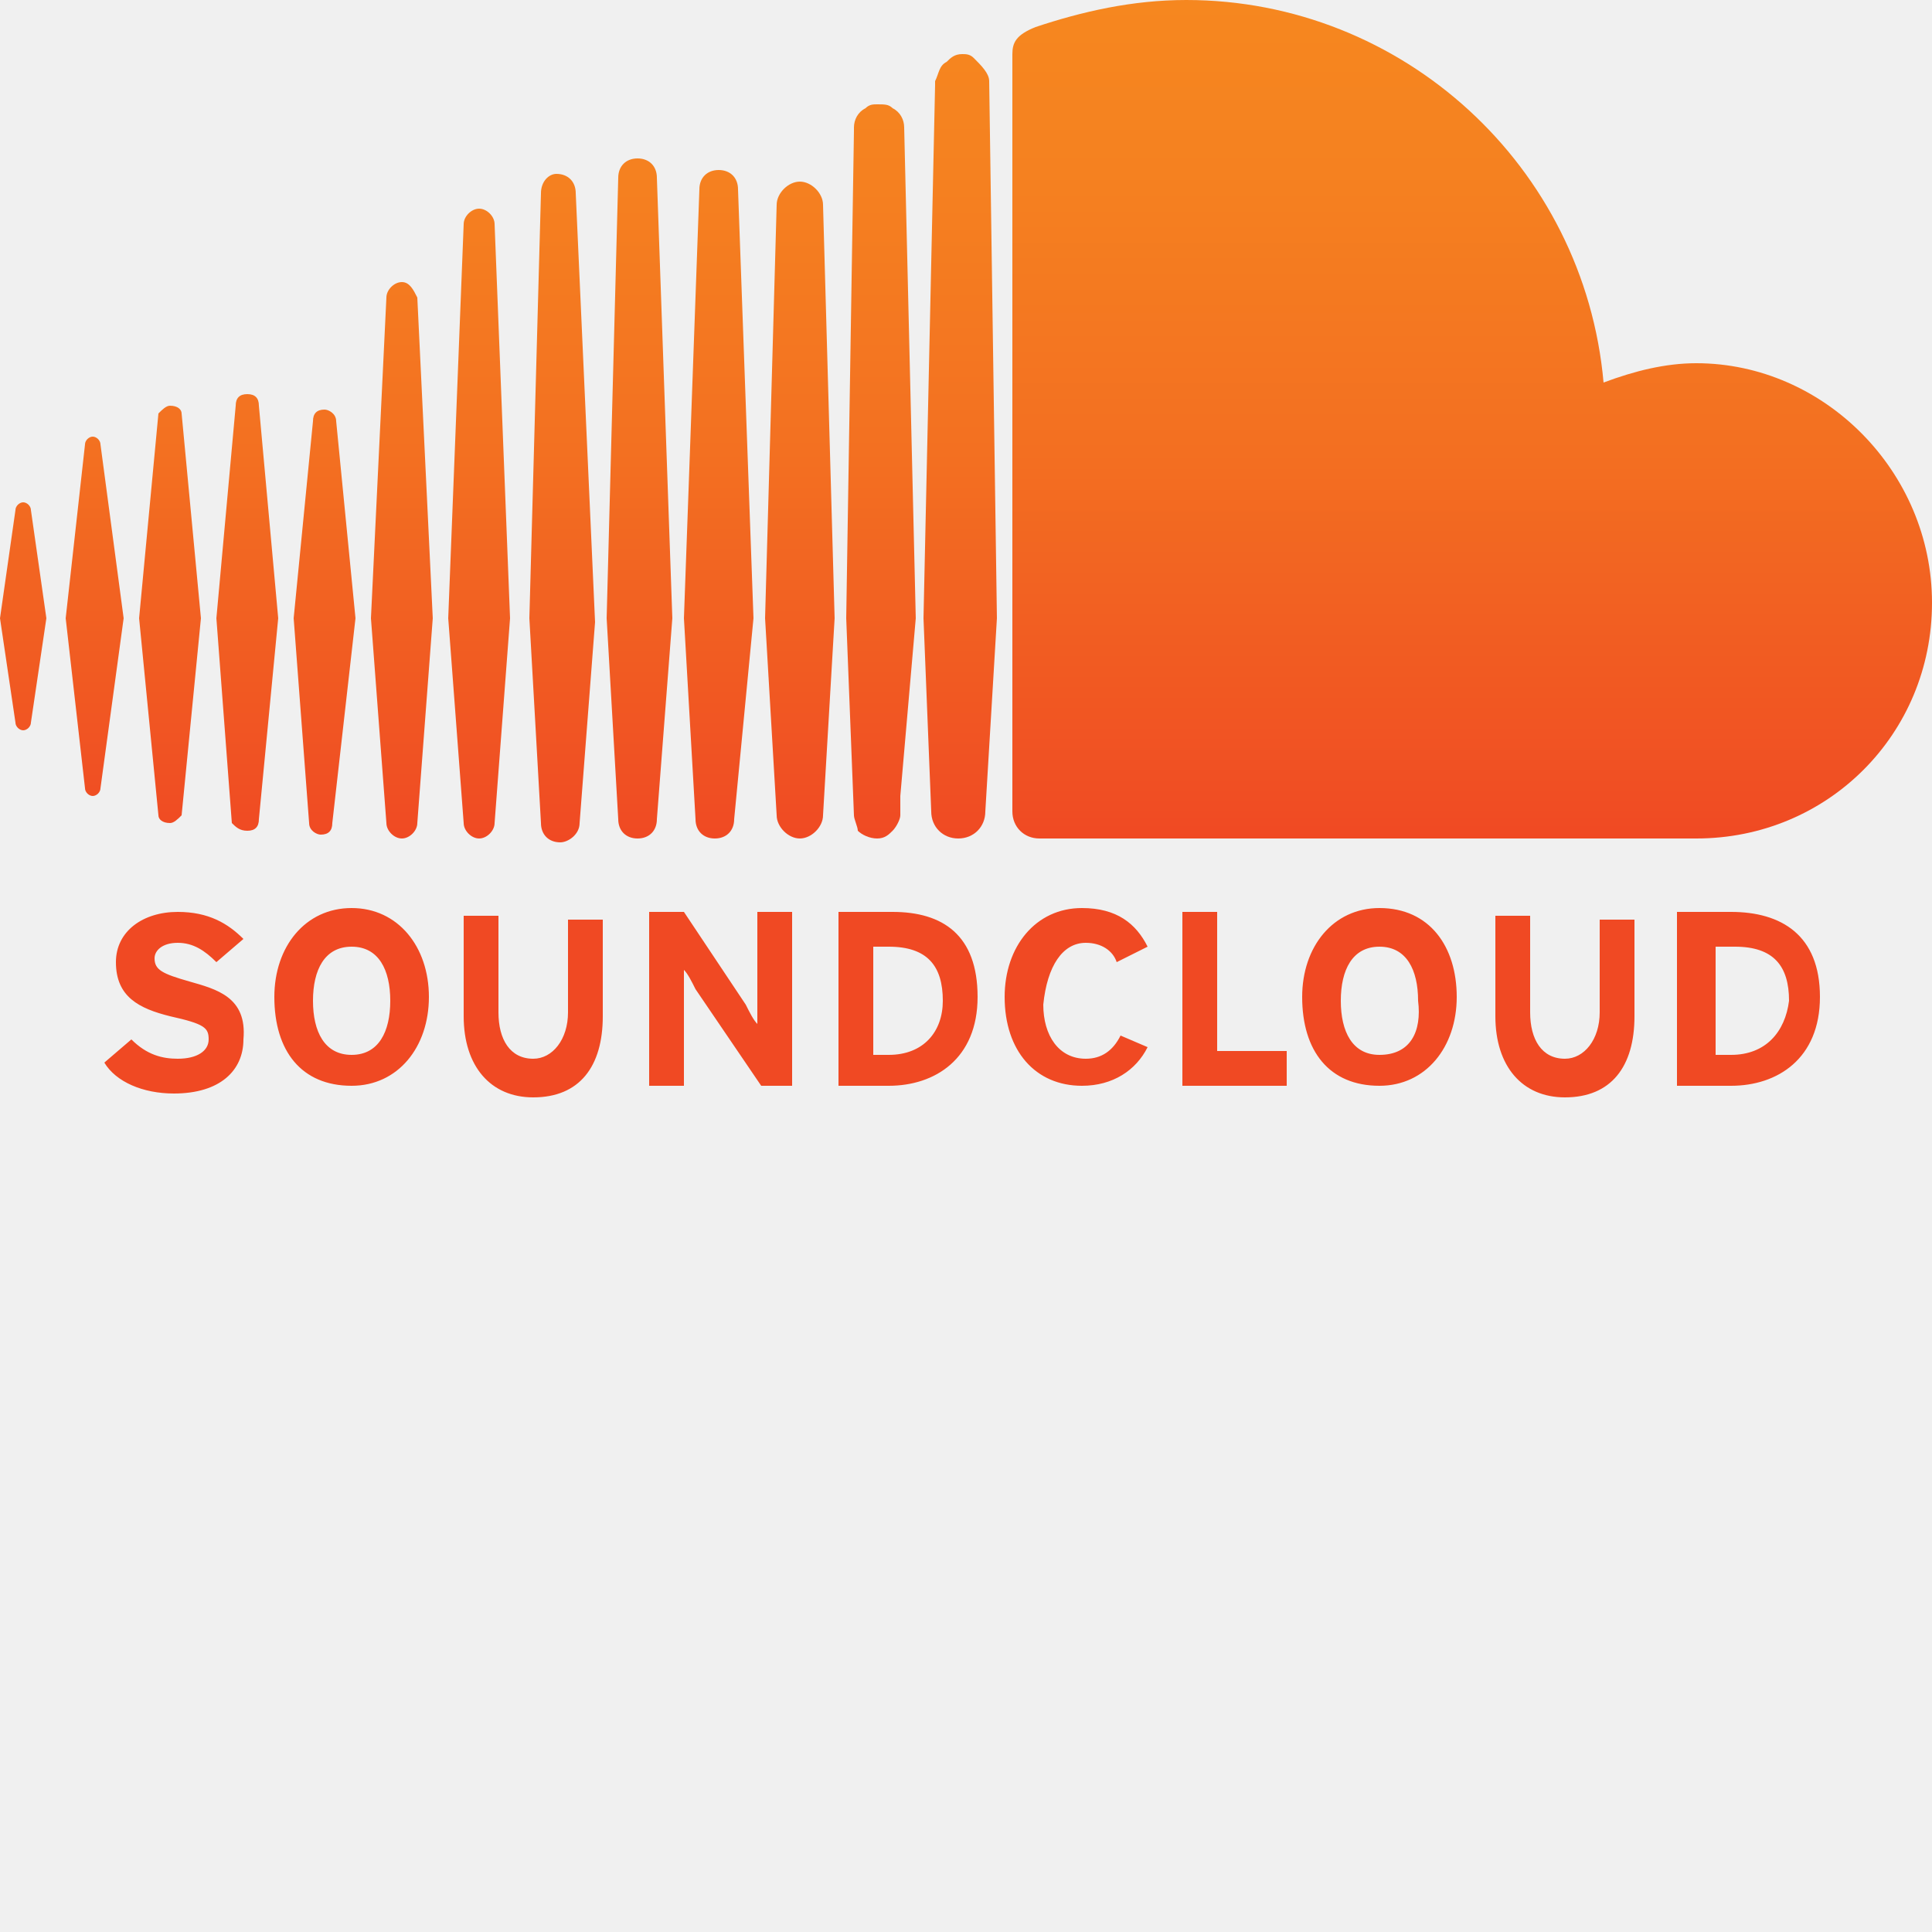
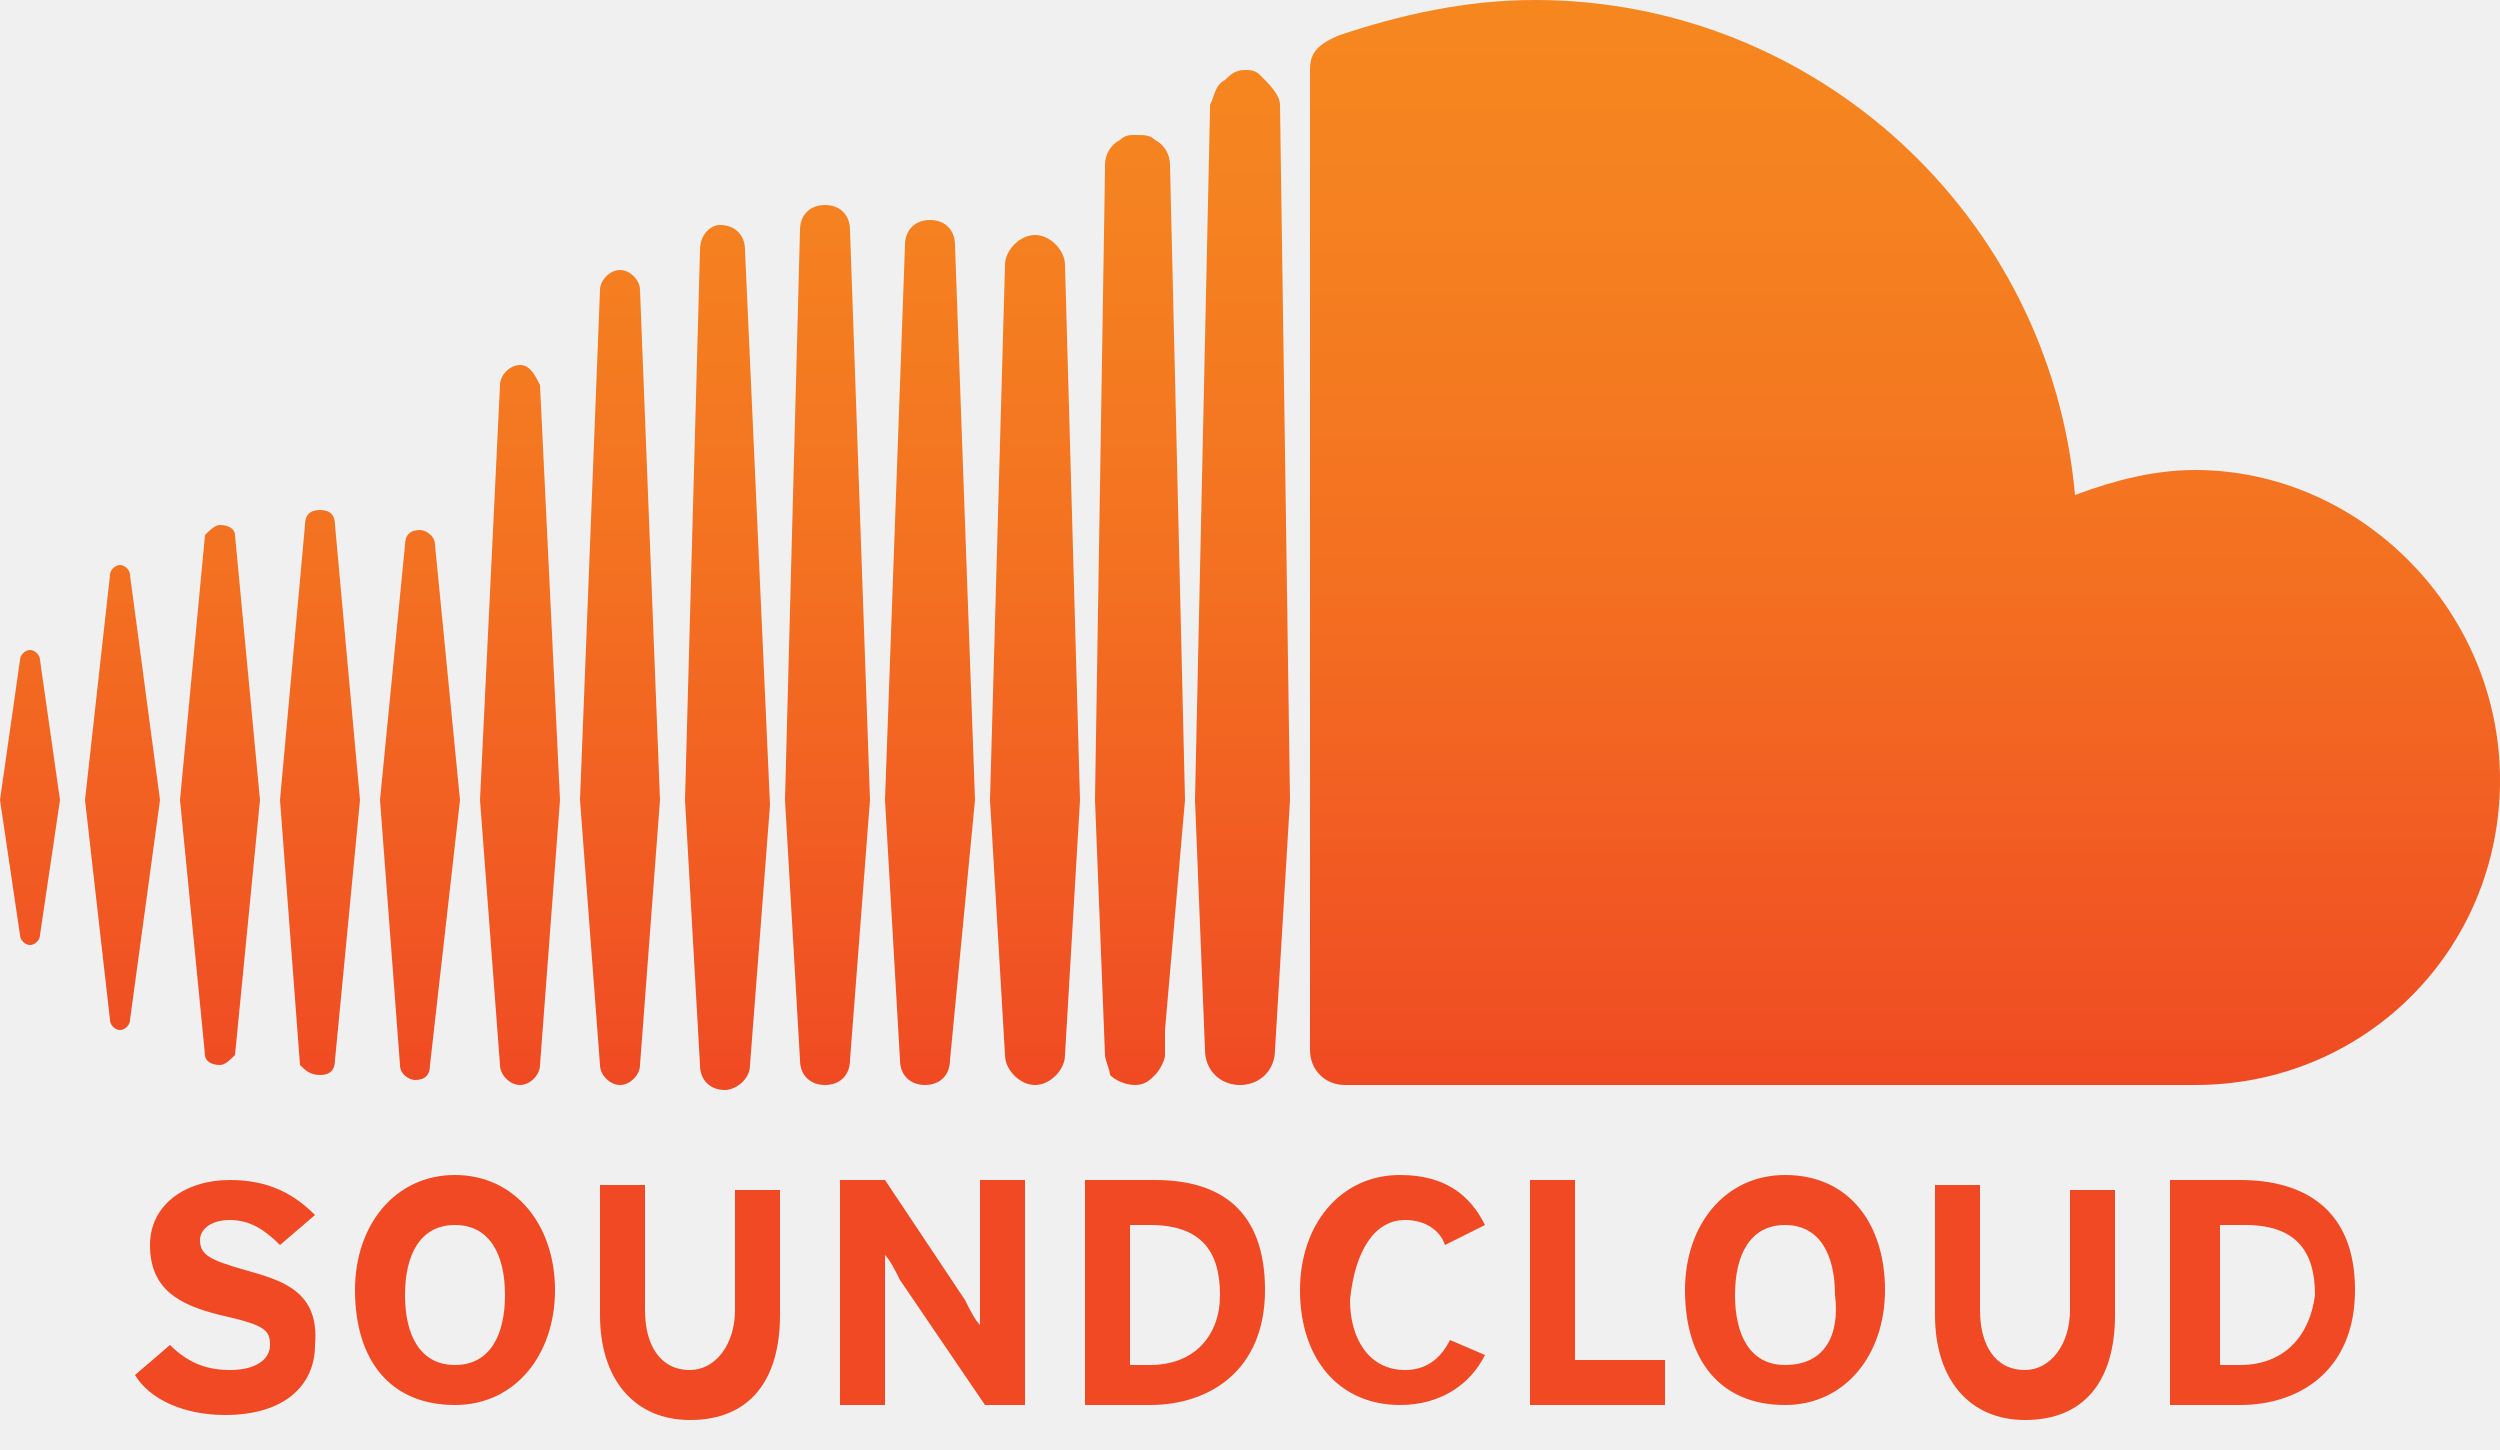
- <svg xmlns="http://www.w3.org/2000/svg" version="1.1" x="0px" y="0px" viewBox="0 0 50 50" style="enable-background:new 0 0 50 50;" xml:space="preserve">
-   <style type="text/css">
- 	.st0{display:none;}
- 	.st1{display:inline;}
- 	.st2{fill:#FFFFFF;}
- 	.st3{fill:#ABABAB;}
- 	.st4{fill:url(#SVGID_1_);}
- 	.st5{fill:url(#SVGID_2_);}
- 	.st6{fill:url(#SVGID_3_);}
- 	.st7{fill:url(#SVGID_4_);}
- 	.st8{fill:url(#SVGID_5_);}
- 	.st9{fill:url(#SVGID_6_);}
- 	.st10{fill:url(#SVGID_7_);}
- 	.st11{fill:url(#SVGID_8_);}
- 	.st12{fill:url(#SVGID_9_);}
- 	.st13{fill:url(#SVGID_10_);}
- 	.st14{fill:url(#SVGID_11_);}
- 	.st15{fill:url(#SVGID_12_);}
- 	.st16{fill:url(#SVGID_13_);}
- 	.st17{fill:url(#SVGID_14_);}
- 	.st18{fill:url(#SVGID_15_);}
- 	.st19{fill:url(#SVGID_16_);}
- 	.st20{fill:url(#SVGID_17_);}
- 	.st21{fill:url(#SVGID_18_);}
- 	.st22{fill:url(#SVGID_19_);}
- 	.st23{fill:url(#SVGID_20_);}
- 	.st24{fill:#F04923;}
- </style>
-   <g id="XMLID_2_" class="st0">
-     <g id="Lozenge_2_" class="st1">
-       <g>
-         <path class="st2" d="M49.5,7.6c0,0-0.5-3.4-2-5c-1.9-2-4-2-5-2.1C35.5,0,25,0,25,0h0c0,0-10.5,0-17.5,0.5c-1,0.1-3.1,0.1-5,2.1     c-1.5,1.5-2,5-2,5S0,11.6,0,15.7v3.8c0,4,0.5,8.1,0.5,8.1s0.5,3.4,2,5c1.9,2,4.4,1.9,5.5,2.1c4,0.4,17,0.5,17,0.5     s10.5,0,17.5-0.5c1-0.1,3.1-0.1,5-2.1c1.5-1.5,2-5,2-5s0.5-4,0.5-8.1v-3.8C50,11.6,49.5,7.6,49.5,7.6z M19.8,24.1l0-14l13.5,7     L19.8,24.1z" />
-       </g>
-     </g>
-   </g>
-   <g id="XMLID_1_" class="st0">
-     <g class="st1">
-       <polygon class="st3" points="23.4,21.1 23.4,21.1 23.4,21.1   " />
-       <path class="st3" d="M21.6,16L21.3,5.3c0-0.3-0.3-0.6-0.6-0.6c-0.3,0-0.6,0.3-0.6,0.6L19.8,16l0.3,5.1c0,0.3,0.3,0.6,0.6,0.6    c0.3,0,0.6-0.3,0.6-0.6v0L21.6,16z" />
-       <path class="st3" d="M19.5,16L19.1,4.9c0-0.3-0.2-0.5-0.5-0.5c-0.3,0-0.5,0.2-0.5,0.5L17.7,16l0.3,5.2c0,0.3,0.2,0.5,0.5,0.5    c0.3,0,0.5-0.2,0.5-0.5v0L19.5,16z" />
-       <circle class="st3" cx="23.4" cy="21.1" r="0" />
-       <polygon class="st3" points="23.4,21.1 23.4,21.1 23.4,21.1   " />
-       <polygon class="st3" points="14.9,21.2 14.9,21.2 14.9,21.2   " />
-       <path class="st3" d="M14.9,5c0-0.3-0.2-0.5-0.5-0.5C14.2,4.5,14,4.7,14,5l-0.3,11l0.3,5.3c0,0.3,0.2,0.5,0.5,0.5    c0.2,0,0.5-0.2,0.5-0.5l0.4-5.2L14.9,5z" />
-       <polygon class="st3" points="17,21.2 17,21.2 17,21.2   " />
-       <path class="st3" d="M17,4.6c0-0.3-0.2-0.5-0.5-0.5c-0.3,0-0.5,0.2-0.5,0.5L15.7,16l0.3,5.2c0,0.3,0.2,0.5,0.5,0.5    c0.3,0,0.5-0.2,0.5-0.5l0.4-5.2L17,4.6z" />
-       <path class="st3" d="M6.4,21.5c0.2,0,0.3-0.1,0.3-0.3L7.2,16l-0.5-5.5c0-0.2-0.1-0.3-0.3-0.3c-0.2,0-0.3,0.1-0.3,0.3L5.6,16    l0.4,5.3C6.1,21.4,6.2,21.5,6.4,21.5z" />
-       <path class="st3" d="M23.7,16L23.4,3.3c0-0.2-0.1-0.4-0.3-0.5c-0.1-0.1-0.2-0.1-0.4-0.1c-0.1,0-0.2,0-0.3,0.1    c-0.2,0.1-0.3,0.3-0.3,0.5l0,0.1L21.9,16c0,0,0.2,5.1,0.2,5.1c0,0,0,0,0,0c0,0.1,0.1,0.3,0.1,0.4c0.1,0.1,0.3,0.2,0.5,0.2    c0.2,0,0.3-0.1,0.4-0.2c0.1-0.1,0.2-0.3,0.2-0.4l0-0.5L23.7,16z" />
-       <path class="st3" d="M8.7,10.9c0-0.2-0.2-0.3-0.3-0.3c-0.2,0-0.3,0.1-0.3,0.3L7.6,16L8,21.3c0,0.2,0.2,0.3,0.3,0.3    c0.2,0,0.3-0.1,0.3-0.3L9.2,16L8.7,10.9z" />
-       <path class="st3" d="M10.4,7.3c-0.2,0-0.4,0.2-0.4,0.4L9.6,16l0.4,5.3c0,0.2,0.2,0.4,0.4,0.4c0.2,0,0.4-0.2,0.4-0.4v0l0.4-5.3    l-0.4-8.3C10.7,7.5,10.6,7.3,10.4,7.3z" />
-       <path class="st3" d="M12.8,21.3L12.8,21.3l0.4-5.3L12.8,5.8c0-0.2-0.2-0.4-0.4-0.4c-0.2,0-0.4,0.2-0.4,0.4L11.6,16l0.4,5.3    c0,0.2,0.2,0.4,0.4,0.4C12.6,21.7,12.8,21.5,12.8,21.3z" />
-       <polygon class="st3" points="8.7,21.3 8.7,21.3 8.7,21.3   " />
-       <path class="st3" d="M25.2,1.5c-0.1-0.1-0.2-0.1-0.3-0.1c-0.2,0-0.3,0.1-0.4,0.2c-0.2,0.1-0.2,0.3-0.3,0.5l0,0.1L23.9,16l0.1,2.5    l0.1,2.5c0,0.4,0.3,0.7,0.7,0.7c0.4,0,0.7-0.3,0.7-0.7v0v0l0.3-5v0L25.6,2.1C25.6,1.9,25.4,1.7,25.2,1.5z" />
-       <path class="st3" d="M0.6,18.9c0.1,0,0.2-0.1,0.2-0.2L1.2,16l-0.4-2.8c0-0.1-0.1-0.2-0.2-0.2c-0.1,0-0.2,0.1-0.2,0.2L0,16l0.4,2.7    C0.4,18.8,0.5,18.9,0.6,18.9z" />
-       <path class="st3" d="M2.4,20.6c0.1,0,0.2-0.1,0.2-0.2L3.2,16l-0.6-4.5c0-0.1-0.1-0.2-0.2-0.2c-0.1,0-0.2,0.1-0.2,0.2    c0,0-0.5,4.5-0.5,4.5l0.5,4.4C2.2,20.5,2.3,20.6,2.4,20.6z" />
-       <path class="st3" d="M4.4,21.3c0.1,0,0.2-0.1,0.3-0.2L5.2,16l-0.5-5.3c0-0.1-0.1-0.2-0.3-0.2c-0.1,0-0.2,0.1-0.3,0.2    c0,0-0.5,5.3-0.5,5.3l0.5,5.1C4.1,21.2,4.2,21.3,4.4,21.3z" />
-       <path class="st3" d="M43.9,9.4c-0.8,0-1.6,0.2-2.4,0.5C41,4.3,36.3,0,30.7,0c-1.4,0-2.7,0.3-3.9,0.7c-0.5,0.2-0.6,0.4-0.6,0.7V21    c0,0.4,0.3,0.7,0.7,0.7c0,0,17,0,17,0c3.4,0,6.1-2.7,6.1-6.1C50,12.2,47.2,9.4,43.9,9.4z" />
-       <path class="st3" d="M4.9,25.4C4.2,25.2,4,25.1,4,24.8c0-0.2,0.2-0.4,0.6-0.4c0.4,0,0.7,0.2,1,0.5l0.7-0.6    c-0.4-0.4-0.9-0.7-1.7-0.7c-0.9,0-1.6,0.5-1.6,1.3c0,0.9,0.6,1.2,1.4,1.4c0.9,0.2,1,0.3,1,0.6c0,0.3-0.3,0.5-0.8,0.5    c-0.4,0-0.8-0.1-1.2-0.5l-0.7,0.6c0.3,0.5,1,0.8,1.8,0.8c1.2,0,1.8-0.6,1.8-1.4C6.4,25.8,5.6,25.6,4.9,25.4z M9.1,23.5    c-1.2,0-2,1-2,2.3c0,1.4,0.7,2.3,2,2.3c1.2,0,2-1,2-2.3C11.1,24.5,10.3,23.5,9.1,23.5z M9.1,27.3c-0.7,0-1-0.6-1-1.4    c0-0.8,0.3-1.4,1-1.4c0.7,0,1,0.6,1,1.4C10.1,26.7,9.8,27.3,9.1,27.3z M14.7,26.2c0,0.7-0.4,1.2-0.9,1.2c-0.6,0-0.9-0.5-0.9-1.2    v-2.5H12v2.6c0,1.3,0.7,2.1,1.8,2.1c1.2,0,1.8-0.8,1.8-2.1v-2.5h-0.9V26.2z M19.6,25.5c0,0.3,0,0.8,0,1c-0.1-0.1-0.2-0.3-0.3-0.5    l-1.6-2.4h-0.9v4.5h0.9v-2c0-0.3,0-0.8,0-1c0.1,0.1,0.2,0.3,0.3,0.5l1.7,2.5h0.8v-4.5h-0.9V25.5z M23.1,23.6h-1.4v4.5H23    c1.2,0,2.3-0.7,2.3-2.3C25.3,24.2,24.4,23.6,23.1,23.6z M23,27.3h-0.4v-2.8H23c1,0,1.4,0.5,1.4,1.4C24.4,26.7,23.9,27.3,23,27.3z     M28.1,24.4c0.4,0,0.7,0.2,0.8,0.5l0.8-0.4c-0.3-0.6-0.8-1-1.7-1c-1.2,0-2,1-2,2.3c0,1.4,0.8,2.3,2,2.3c0.8,0,1.4-0.4,1.7-1    L29,26.8c-0.2,0.4-0.5,0.6-0.9,0.6c-0.7,0-1.1-0.6-1.1-1.4C27.1,25,27.5,24.4,28.1,24.4z M31.5,23.6h-0.9v4.5h2.7v-0.9h-1.8V23.6z     M35.7,23.5c-1.2,0-2,1-2,2.3c0,1.4,0.7,2.3,2,2.3c1.2,0,2-1,2-2.3C37.7,24.5,37,23.5,35.7,23.5z M35.7,27.3c-0.7,0-1-0.6-1-1.4    c0-0.8,0.3-1.4,1-1.4c0.7,0,1,0.6,1,1.4C36.8,26.7,36.5,27.3,35.7,27.3z M41.4,26.2c0,0.7-0.4,1.2-0.9,1.2c-0.6,0-0.9-0.5-0.9-1.2    v-2.5h-0.9v2.6c0,1.3,0.7,2.1,1.8,2.1c1.2,0,1.8-0.8,1.8-2.1v-2.5h-0.9V26.2z M44.8,23.6h-1.4v4.5h1.4c1.2,0,2.3-0.7,2.3-2.3    C47.1,24.2,46.1,23.6,44.8,23.6z M44.8,27.3h-0.4v-2.8h0.5c1,0,1.4,0.5,1.4,1.4C46.2,26.7,45.7,27.3,44.8,27.3z" />
-     </g>
-   </g>
-   <g id="XMLID_3_">
-     <g>
-       <linearGradient id="SVGID_1_" gradientUnits="userSpaceOnUse" x1="23.416" y1="14.823" x2="23.416" y2="27.317">
-         <stop offset="0" style="stop-color:#F6871F" />
-         <stop offset="0.205" style="stop-color:#F58120" />
-         <stop offset="0.538" style="stop-color:#F37021" />
-         <stop offset="0.954" style="stop-color:#F04E23" />
-         <stop offset="1" style="stop-color:#F04923" />
-       </linearGradient>
-       <polygon class="st4" points="23.4,21.1 23.4,21.1 23.4,21.1   " />
-       <linearGradient id="SVGID_2_" gradientUnits="userSpaceOnUse" x1="20.689" y1="-3.555726e-06" x2="20.689" y2="21.714">
-         <stop offset="0" style="stop-color:#F6871F" />
-         <stop offset="0.205" style="stop-color:#F58120" />
-         <stop offset="0.538" style="stop-color:#F37021" />
-         <stop offset="0.954" style="stop-color:#F04E23" />
-         <stop offset="1" style="stop-color:#F04923" />
-       </linearGradient>
-       <path class="st5" d="M21.6,16L21.3,5.3c0-0.3-0.3-0.6-0.6-0.6c-0.3,0-0.6,0.3-0.6,0.6L19.8,16l0.3,5.1c0,0.3,0.3,0.6,0.6,0.6    c0.3,0,0.6-0.3,0.6-0.6v0L21.6,16z" />
-       <linearGradient id="SVGID_3_" gradientUnits="userSpaceOnUse" x1="18.597" y1="-5.728024e-06" x2="18.597" y2="21.714">
-         <stop offset="0" style="stop-color:#F6871F" />
-         <stop offset="0.205" style="stop-color:#F58120" />
-         <stop offset="0.538" style="stop-color:#F37021" />
-         <stop offset="0.954" style="stop-color:#F04E23" />
-         <stop offset="1" style="stop-color:#F04923" />
-       </linearGradient>
-       <path class="st6" d="M19.5,16L19.1,4.9c0-0.3-0.2-0.5-0.5-0.5c-0.3,0-0.5,0.2-0.5,0.5L17.7,16l0.3,5.2c0,0.3,0.2,0.5,0.5,0.5    c0.3,0,0.5-0.2,0.5-0.5v0L19.5,16z" />
-       <linearGradient id="SVGID_4_" gradientUnits="userSpaceOnUse" x1="23.416" y1="1.779133e-02" x2="23.416" y2="17.105">
-         <stop offset="0" style="stop-color:#F6871F" />
-         <stop offset="0.205" style="stop-color:#F58120" />
-         <stop offset="0.538" style="stop-color:#F37021" />
-         <stop offset="0.954" style="stop-color:#F04E23" />
-         <stop offset="1" style="stop-color:#F04923" />
-       </linearGradient>
-       <circle class="st7" cx="23.4" cy="21.1" r="0" />
-       <linearGradient id="SVGID_5_" gradientUnits="userSpaceOnUse" x1="23.416" y1="14.272" x2="23.416" y2="27.869">
-         <stop offset="0" style="stop-color:#F6871F" />
-         <stop offset="0.205" style="stop-color:#F58120" />
-         <stop offset="0.538" style="stop-color:#F37021" />
-         <stop offset="0.954" style="stop-color:#F04E23" />
-         <stop offset="1" style="stop-color:#F04923" />
-       </linearGradient>
-       <polygon class="st8" points="23.4,21.1 23.4,21.1 23.4,21.1   " />
-       <linearGradient id="SVGID_6_" gradientUnits="userSpaceOnUse" x1="14.905" y1="-1.344677e-02" x2="14.905" y2="21.714">
-         <stop offset="0" style="stop-color:#F6871F" />
-         <stop offset="0.205" style="stop-color:#F58120" />
-         <stop offset="0.538" style="stop-color:#F37021" />
-         <stop offset="0.954" style="stop-color:#F04E23" />
-         <stop offset="1" style="stop-color:#F04923" />
-       </linearGradient>
-       <polygon class="st9" points="14.9,21.2 14.9,21.2 14.9,21.2   " />
-       <linearGradient id="SVGID_7_" gradientUnits="userSpaceOnUse" x1="14.463" y1="-8.667368e-06" x2="14.463" y2="21.714">
-         <stop offset="0" style="stop-color:#F6871F" />
-         <stop offset="0.205" style="stop-color:#F58120" />
-         <stop offset="0.538" style="stop-color:#F37021" />
-         <stop offset="0.954" style="stop-color:#F04E23" />
-         <stop offset="1" style="stop-color:#F04923" />
-       </linearGradient>
-       <path class="st10" d="M14.9,5c0-0.3-0.2-0.5-0.5-0.5C14.2,4.5,14,4.7,14,5l-0.3,11l0.3,5.3c0,0.3,0.2,0.5,0.5,0.5    c0.2,0,0.5-0.2,0.5-0.5l0.4-5.2L14.9,5z" />
-       <linearGradient id="SVGID_8_" gradientUnits="userSpaceOnUse" x1="17.009" y1="4.948407e-03" x2="17.009" y2="21.713">
-         <stop offset="0" style="stop-color:#F6871F" />
-         <stop offset="0.205" style="stop-color:#F58120" />
-         <stop offset="0.538" style="stop-color:#F37021" />
-         <stop offset="0.954" style="stop-color:#F04E23" />
-         <stop offset="1" style="stop-color:#F04923" />
-       </linearGradient>
-       <polygon class="st11" points="17,21.2 17,21.2 17,21.2   " />
-       <linearGradient id="SVGID_9_" gradientUnits="userSpaceOnUse" x1="16.522" y1="-5.080900e-06" x2="16.522" y2="21.714">
-         <stop offset="0" style="stop-color:#F6871F" />
-         <stop offset="0.205" style="stop-color:#F58120" />
-         <stop offset="0.538" style="stop-color:#F37021" />
-         <stop offset="0.954" style="stop-color:#F04E23" />
-         <stop offset="1" style="stop-color:#F04923" />
-       </linearGradient>
-       <path class="st12" d="M17,4.6c0-0.3-0.2-0.5-0.5-0.5c-0.3,0-0.5,0.2-0.5,0.5L15.7,16l0.3,5.2c0,0.3,0.2,0.5,0.5,0.5    c0.3,0,0.5-0.2,0.5-0.5l0.4-5.2L17,4.6z" />
-       <linearGradient id="SVGID_10_" gradientUnits="userSpaceOnUse" x1="6.389" y1="-1.098619e-05" x2="6.389" y2="21.714">
-         <stop offset="0" style="stop-color:#F6871F" />
-         <stop offset="0.205" style="stop-color:#F58120" />
-         <stop offset="0.538" style="stop-color:#F37021" />
-         <stop offset="0.954" style="stop-color:#F04E23" />
-         <stop offset="1" style="stop-color:#F04923" />
-       </linearGradient>
-       <path class="st13" d="M6.4,21.5c0.2,0,0.3-0.1,0.3-0.3L7.2,16l-0.5-5.5c0-0.2-0.1-0.3-0.3-0.3c-0.2,0-0.3,0.1-0.3,0.3L5.6,16    l0.4,5.3C6.1,21.4,6.2,21.5,6.4,21.5z" />
-       <linearGradient id="SVGID_11_" gradientUnits="userSpaceOnUse" x1="22.796" y1="7.326989e-07" x2="22.796" y2="21.714">
-         <stop offset="0" style="stop-color:#F6871F" />
-         <stop offset="0.205" style="stop-color:#F58120" />
-         <stop offset="0.538" style="stop-color:#F37021" />
-         <stop offset="0.954" style="stop-color:#F04E23" />
-         <stop offset="1" style="stop-color:#F04923" />
-       </linearGradient>
-       <path class="st14" d="M23.7,16L23.4,3.3c0-0.2-0.1-0.4-0.3-0.5c-0.1-0.1-0.2-0.1-0.4-0.1c-0.1,0-0.2,0-0.3,0.1    c-0.2,0.1-0.3,0.3-0.3,0.5l0,0.1L21.9,16c0,0,0.2,5.1,0.2,5.1c0,0,0,0,0,0c0,0.1,0.1,0.3,0.1,0.4c0.1,0.1,0.3,0.2,0.5,0.2    c0.2,0,0.3-0.1,0.4-0.2c0.1-0.1,0.2-0.3,0.2-0.4l0-0.5L23.7,16z" />
-       <linearGradient id="SVGID_12_" gradientUnits="userSpaceOnUse" x1="8.383" y1="1.896082e-06" x2="8.383" y2="21.714">
-         <stop offset="0" style="stop-color:#F6871F" />
-         <stop offset="0.205" style="stop-color:#F58120" />
-         <stop offset="0.538" style="stop-color:#F37021" />
-         <stop offset="0.954" style="stop-color:#F04E23" />
-         <stop offset="1" style="stop-color:#F04923" />
-       </linearGradient>
-       <path class="st15" d="M8.7,10.9c0-0.2-0.2-0.3-0.3-0.3c-0.2,0-0.3,0.1-0.3,0.3L7.6,16L8,21.3c0,0.2,0.2,0.3,0.3,0.3    c0.2,0,0.3-0.1,0.3-0.3L9.2,16L8.7,10.9z" />
-       <linearGradient id="SVGID_13_" gradientUnits="userSpaceOnUse" x1="10.394" y1="-7.034214e-06" x2="10.394" y2="21.714">
-         <stop offset="0" style="stop-color:#F6871F" />
-         <stop offset="0.205" style="stop-color:#F58120" />
-         <stop offset="0.538" style="stop-color:#F37021" />
-         <stop offset="0.954" style="stop-color:#F04E23" />
-         <stop offset="1" style="stop-color:#F04923" />
-       </linearGradient>
-       <path class="st16" d="M10.4,7.3c-0.2,0-0.4,0.2-0.4,0.4L9.6,16l0.4,5.3c0,0.2,0.2,0.4,0.4,0.4c0.2,0,0.4-0.2,0.4-0.4v0l0.4-5.3    l-0.4-8.3C10.7,7.5,10.6,7.3,10.4,7.3z" />
-       <linearGradient id="SVGID_14_" gradientUnits="userSpaceOnUse" x1="12.39" y1="-1.295213e-05" x2="12.39" y2="21.714">
-         <stop offset="0" style="stop-color:#F6871F" />
-         <stop offset="0.205" style="stop-color:#F58120" />
-         <stop offset="0.538" style="stop-color:#F37021" />
-         <stop offset="0.954" style="stop-color:#F04E23" />
-         <stop offset="1" style="stop-color:#F04923" />
-       </linearGradient>
-       <path class="st17" d="M12.8,21.3L12.8,21.3l0.4-5.3L12.8,5.8c0-0.2-0.2-0.4-0.4-0.4c-0.2,0-0.4,0.2-0.4,0.4L11.6,16l0.4,5.3    c0,0.2,0.2,0.4,0.4,0.4C12.6,21.7,12.8,21.5,12.8,21.3z" />
-       <linearGradient id="SVGID_15_" gradientUnits="userSpaceOnUse" x1="8.692" y1="17.258" x2="8.692" y2="25.343">
-         <stop offset="0" style="stop-color:#F6871F" />
-         <stop offset="0.205" style="stop-color:#F58120" />
-         <stop offset="0.538" style="stop-color:#F37021" />
-         <stop offset="0.954" style="stop-color:#F04E23" />
-         <stop offset="1" style="stop-color:#F04923" />
-       </linearGradient>
-       <polygon class="st18" points="8.7,21.3 8.7,21.3 8.7,21.3   " />
-       <linearGradient id="SVGID_16_" gradientUnits="userSpaceOnUse" x1="24.893" y1="3.137861e-06" x2="24.893" y2="21.714">
-         <stop offset="0" style="stop-color:#F6871F" />
-         <stop offset="0.205" style="stop-color:#F58120" />
-         <stop offset="0.538" style="stop-color:#F37021" />
-         <stop offset="0.954" style="stop-color:#F04E23" />
-         <stop offset="1" style="stop-color:#F04923" />
-       </linearGradient>
-       <path class="st19" d="M25.2,1.5c-0.1-0.1-0.2-0.1-0.3-0.1c-0.2,0-0.3,0.1-0.4,0.2c-0.2,0.1-0.2,0.3-0.3,0.5l0,0.1L23.9,16l0.1,2.5    l0.1,2.5c0,0.4,0.3,0.7,0.7,0.7c0.4,0,0.7-0.3,0.7-0.7v0v0l0.3-5v0L25.6,2.1C25.6,1.9,25.4,1.7,25.2,1.5z" />
-       <linearGradient id="SVGID_17_" gradientUnits="userSpaceOnUse" x1="0.6" y1="-3.656377e-06" x2="0.6" y2="21.714">
-         <stop offset="0" style="stop-color:#F6871F" />
-         <stop offset="0.205" style="stop-color:#F58120" />
-         <stop offset="0.538" style="stop-color:#F37021" />
-         <stop offset="0.954" style="stop-color:#F04E23" />
-         <stop offset="1" style="stop-color:#F04923" />
-       </linearGradient>
-       <path class="st20" d="M0.6,18.9c0.1,0,0.2-0.1,0.2-0.2L1.2,16l-0.4-2.8c0-0.1-0.1-0.2-0.2-0.2c-0.1,0-0.2,0.1-0.2,0.2L0,16    l0.4,2.7C0.4,18.8,0.5,18.9,0.6,18.9z" />
-       <linearGradient id="SVGID_18_" gradientUnits="userSpaceOnUse" x1="2.448" y1="-1.409728e-05" x2="2.448" y2="21.714">
-         <stop offset="0" style="stop-color:#F6871F" />
-         <stop offset="0.205" style="stop-color:#F58120" />
-         <stop offset="0.538" style="stop-color:#F37021" />
-         <stop offset="0.954" style="stop-color:#F04E23" />
-         <stop offset="1" style="stop-color:#F04923" />
-       </linearGradient>
-       <path class="st21" d="M2.4,20.6c0.1,0,0.2-0.1,0.2-0.2L3.2,16l-0.6-4.5c0-0.1-0.1-0.2-0.2-0.2c-0.1,0-0.2,0.1-0.2,0.2    c0,0-0.5,4.5-0.5,4.5l0.5,4.4C2.2,20.5,2.3,20.6,2.4,20.6z" />
-       <linearGradient id="SVGID_19_" gradientUnits="userSpaceOnUse" x1="4.411" y1="-3.618450e-06" x2="4.411" y2="21.714">
-         <stop offset="0" style="stop-color:#F6871F" />
-         <stop offset="0.205" style="stop-color:#F58120" />
-         <stop offset="0.538" style="stop-color:#F37021" />
-         <stop offset="0.954" style="stop-color:#F04E23" />
-         <stop offset="1" style="stop-color:#F04923" />
-       </linearGradient>
-       <path class="st22" d="M4.4,21.3c0.1,0,0.2-0.1,0.3-0.2L5.2,16l-0.5-5.3c0-0.1-0.1-0.2-0.3-0.2c-0.1,0-0.2,0.1-0.3,0.2    c0,0-0.5,5.3-0.5,5.3l0.5,5.1C4.1,21.2,4.2,21.3,4.4,21.3z" />
-       <linearGradient id="SVGID_20_" gradientUnits="userSpaceOnUse" x1="38.069" y1="0" x2="38.069" y2="21.683">
-         <stop offset="0" style="stop-color:#F7941D" />
-         <stop offset="0" style="stop-color:#F78E1E" />
-         <stop offset="0" style="stop-color:#F6871F" />
-         <stop offset="0.206" style="stop-color:#F58120" />
-         <stop offset="0.541" style="stop-color:#F36F21" />
-         <stop offset="0.963" style="stop-color:#F04D23" />
-         <stop offset="1" style="stop-color:#F04923" />
-       </linearGradient>
-       <path class="st23" d="M43.9,9.4c-0.8,0-1.6,0.2-2.4,0.5C41,4.3,36.3,0,30.7,0c-1.4,0-2.7,0.3-3.9,0.7c-0.5,0.2-0.6,0.4-0.6,0.7V21    c0,0.4,0.3,0.7,0.7,0.7c0,0,17,0,17,0c3.4,0,6.1-2.7,6.1-6.1C50,12.2,47.2,9.4,43.9,9.4z" />
-       <path class="st24" d="M4.9,25.4C4.2,25.2,4,25.1,4,24.8c0-0.2,0.2-0.4,0.6-0.4c0.4,0,0.7,0.2,1,0.5l0.7-0.6    c-0.4-0.4-0.9-0.7-1.7-0.7c-0.9,0-1.6,0.5-1.6,1.3c0,0.9,0.6,1.2,1.4,1.4c0.9,0.2,1,0.3,1,0.6c0,0.3-0.3,0.5-0.8,0.5    c-0.4,0-0.8-0.1-1.2-0.5l-0.7,0.6c0.3,0.5,1,0.8,1.8,0.8c1.2,0,1.8-0.6,1.8-1.4C6.4,25.8,5.6,25.6,4.9,25.4z M9.1,23.5    c-1.2,0-2,1-2,2.3c0,1.4,0.7,2.3,2,2.3c1.2,0,2-1,2-2.3C11.1,24.5,10.3,23.5,9.1,23.5z M9.1,27.3c-0.7,0-1-0.6-1-1.4    c0-0.8,0.3-1.4,1-1.4c0.7,0,1,0.6,1,1.4C10.1,26.7,9.8,27.3,9.1,27.3z M14.7,26.2c0,0.7-0.4,1.2-0.9,1.2c-0.6,0-0.9-0.5-0.9-1.2    v-2.5H12v2.6c0,1.3,0.7,2.1,1.8,2.1c1.2,0,1.8-0.8,1.8-2.1v-2.5h-0.9V26.2z M19.6,25.5c0,0.3,0,0.8,0,1c-0.1-0.1-0.2-0.3-0.3-0.5    l-1.6-2.4h-0.9v4.5h0.9v-2c0-0.3,0-0.8,0-1c0.1,0.1,0.2,0.3,0.3,0.5l1.7,2.5h0.8v-4.5h-0.9V25.5z M23.1,23.6h-1.4v4.5H23    c1.2,0,2.3-0.7,2.3-2.3C25.3,24.2,24.4,23.6,23.1,23.6z M23,27.3h-0.4v-2.8H23c1,0,1.4,0.5,1.4,1.4C24.4,26.7,23.9,27.3,23,27.3z     M28.1,24.4c0.4,0,0.7,0.2,0.8,0.5l0.8-0.4c-0.3-0.6-0.8-1-1.7-1c-1.2,0-2,1-2,2.3c0,1.4,0.8,2.3,2,2.3c0.8,0,1.4-0.4,1.7-1    L29,26.8c-0.2,0.4-0.5,0.6-0.9,0.6c-0.7,0-1.1-0.6-1.1-1.4C27.1,25,27.5,24.4,28.1,24.4z M31.5,23.6h-0.9v4.5h2.7v-0.9h-1.8V23.6z     M35.7,23.5c-1.2,0-2,1-2,2.3c0,1.4,0.7,2.3,2,2.3c1.2,0,2-1,2-2.3C37.7,24.5,37,23.5,35.7,23.5z M35.7,27.3c-0.7,0-1-0.6-1-1.4    c0-0.8,0.3-1.4,1-1.4c0.7,0,1,0.6,1,1.4C36.8,26.7,36.5,27.3,35.7,27.3z M41.4,26.2c0,0.7-0.4,1.2-0.9,1.2c-0.6,0-0.9-0.5-0.9-1.2    v-2.5h-0.9v2.6c0,1.3,0.7,2.1,1.8,2.1c1.2,0,1.8-0.8,1.8-2.1v-2.5h-0.9V26.2z M44.8,23.6h-1.4v4.5h1.4c1.2,0,2.3-0.7,2.3-2.3    C47.1,24.2,46.1,23.6,44.8,23.6z M44.8,27.3h-0.4v-2.8h0.5c1,0,1.4,0.5,1.4,1.4C46.2,26.7,45.7,27.3,44.8,27.3z" />
-     </g>
+ <svg xmlns="http://www.w3.org/2000/svg" width="50" height="29" viewBox="0 0 50 29">
+   <defs>
+     <linearGradient id="soundcloud-hover-a" x1="49.361%" x2="49.361%" y1="-27.647%" y2="100.08%">
+       <stop offset="0%" stop-color="#F6871F" />
+       <stop offset="20.51%" stop-color="#F58120" />
+       <stop offset="53.78%" stop-color="#F37021" />
+       <stop offset="95.44%" stop-color="#F04E23" />
+       <stop offset="100%" stop-color="#F04923" />
+     </linearGradient>
+     <linearGradient id="soundcloud-hover-b" x1="49.85%" x2="49.85%" y1="-25.434%" y2="100.079%">
+       <stop offset="0%" stop-color="#F6871F" />
+       <stop offset="20.51%" stop-color="#F58120" />
+       <stop offset="53.78%" stop-color="#F37021" />
+       <stop offset="95.44%" stop-color="#F04E23" />
+       <stop offset="100%" stop-color="#F04923" />
+     </linearGradient>
+     <linearGradient id="soundcloud-hover-c" x1="44.906%" x2="44.906%" y1="-26.012%" y2="99.501%">
+       <stop offset="0%" stop-color="#F6871F" />
+       <stop offset="20.51%" stop-color="#F58120" />
+       <stop offset="53.78%" stop-color="#F37021" />
+       <stop offset="95.44%" stop-color="#F04E23" />
+       <stop offset="100%" stop-color="#F04923" />
+     </linearGradient>
+     <linearGradient id="soundcloud-hover-d" x1="48.376%" x2="48.376%" y1="-23.295%" y2="100.078%">
+       <stop offset="0%" stop-color="#F6871F" />
+       <stop offset="20.51%" stop-color="#F58120" />
+       <stop offset="53.78%" stop-color="#F37021" />
+       <stop offset="95.44%" stop-color="#F04E23" />
+       <stop offset="100%" stop-color="#F04923" />
+     </linearGradient>
+     <linearGradient id="soundcloud-hover-e" x1="49.325%" x2="49.325%" y1="-90.266%" y2="101.891%">
+       <stop offset="0%" stop-color="#F6871F" />
+       <stop offset="20.51%" stop-color="#F58120" />
+       <stop offset="53.78%" stop-color="#F37021" />
+       <stop offset="95.44%" stop-color="#F04E23" />
+       <stop offset="100%" stop-color="#F04923" />
+     </linearGradient>
+     <linearGradient id="soundcloud-hover-f" x1="49.761%" x2="49.761%" y1="-14.211%" y2="100.072%">
+       <stop offset="0%" stop-color="#F6871F" />
+       <stop offset="20.51%" stop-color="#F58120" />
+       <stop offset="53.78%" stop-color="#F37021" />
+       <stop offset="95.44%" stop-color="#F04E23" />
+       <stop offset="100%" stop-color="#F04923" />
+     </linearGradient>
+     <linearGradient id="soundcloud-hover-g" x1="48.962%" x2="48.962%" y1="-96.364%" y2="101.034%">
+       <stop offset="0%" stop-color="#F6871F" />
+       <stop offset="20.51%" stop-color="#F58120" />
+       <stop offset="53.78%" stop-color="#F37021" />
+       <stop offset="95.44%" stop-color="#F04E23" />
+       <stop offset="100%" stop-color="#F04923" />
+     </linearGradient>
+     <linearGradient id="soundcloud-hover-h" x1="49.625%" x2="49.625%" y1="-50.694%" y2="100.094%">
+       <stop offset="0%" stop-color="#F6871F" />
+       <stop offset="20.51%" stop-color="#F58120" />
+       <stop offset="53.78%" stop-color="#F37021" />
+       <stop offset="95.44%" stop-color="#F04E23" />
+       <stop offset="100%" stop-color="#F04923" />
+     </linearGradient>
+     <linearGradient id="soundcloud-hover-i" x1="49.35%" x2="49.35%" y1="-33.129%" y2="100.084%">
+       <stop offset="0%" stop-color="#F6871F" />
+       <stop offset="20.51%" stop-color="#F58120" />
+       <stop offset="53.78%" stop-color="#F37021" />
+       <stop offset="95.44%" stop-color="#F04E23" />
+       <stop offset="100%" stop-color="#F04923" />
+     </linearGradient>
+     <linearGradient id="soundcloud-hover-j" x1="52.274%" x2="52.274%" y1="-6.897%" y2="100.067%">
+       <stop offset="0%" stop-color="#F6871F" />
+       <stop offset="20.51%" stop-color="#F58120" />
+       <stop offset="53.78%" stop-color="#F37021" />
+       <stop offset="95.44%" stop-color="#F04E23" />
+       <stop offset="100%" stop-color="#F04923" />
+     </linearGradient>
+     <linearGradient id="soundcloud-hover-k" x1="49.967%" x2="49.967%" y1="-220.339%" y2="147.69%">
+       <stop offset="0%" stop-color="#F6871F" />
+       <stop offset="20.51%" stop-color="#F58120" />
+       <stop offset="53.78%" stop-color="#F37021" />
+       <stop offset="95.44%" stop-color="#F04E23" />
+       <stop offset="100%" stop-color="#F04923" />
+     </linearGradient>
+     <linearGradient id="soundcloud-hover-l" x1="49.893%" x2="49.893%" y1="-121.506%" y2="111.974%">
+       <stop offset="0%" stop-color="#F6871F" />
+       <stop offset="20.51%" stop-color="#F58120" />
+       <stop offset="53.78%" stop-color="#F37021" />
+       <stop offset="95.44%" stop-color="#F04E23" />
+       <stop offset="100%" stop-color="#F04923" />
+     </linearGradient>
+     <linearGradient id="soundcloud-hover-m" x1="50.663%" x2="50.663%" y1="-97.222%" y2="103.83%">
+       <stop offset="0%" stop-color="#F6871F" />
+       <stop offset="20.51%" stop-color="#F58120" />
+       <stop offset="53.78%" stop-color="#F37021" />
+       <stop offset="95.44%" stop-color="#F04E23" />
+       <stop offset="100%" stop-color="#F04923" />
+     </linearGradient>
+     <linearGradient id="soundcloud-hover-n" x1="49.871%" x2="49.871%" y1="0%" y2="99.924%">
+       <stop offset="0%" stop-color="#F7941D" />
+       <stop offset="0%" stop-color="#F78E1E" />
+       <stop offset="0%" stop-color="#F6871F" />
+       <stop offset="20.58%" stop-color="#F58120" />
+       <stop offset="54.13%" stop-color="#F36F21" />
+       <stop offset="96.27%" stop-color="#F04D23" />
+       <stop offset="100%" stop-color="#F04923" />
+     </linearGradient>
+   </defs>
+   <g fill="none">
+     <path fill="url(#soundcloud-hover-a)" d="M21.6,16 L21.3,5.3 C21.3,5 21,4.7 20.7,4.7 C20.4,4.7 20.1,5 20.1,5.3 L19.8,16 L20.1,21.1 C20.1,21.4 20.4,21.7 20.7,21.7 C21,21.7 21.3,21.4 21.3,21.1 L21.3,21.1 L21.6,16 Z" />
+     <path fill="url(#soundcloud-hover-b)" d="M19.5,16 L19.1,4.9 C19.1,4.6 18.9,4.4 18.6,4.4 C18.3,4.4 18.1,4.6 18.1,4.9 L17.7,16 L18,21.2 C18,21.5 18.2,21.7 18.5,21.7 C18.8,21.7 19,21.5 19,21.2 L19,21.2 L19.5,16 Z" />
+     <path fill="url(#soundcloud-hover-c)" d="M14.9,5 C14.9,4.7 14.7,4.5 14.4,4.5 C14.2,4.5 14,4.7 14,5 L13.7,16 L14,21.3 C14,21.6 14.2,21.8 14.5,21.8 C14.7,21.8 15,21.6 15,21.3 L15.4,16.1 L14.9,5 Z" />
+     <path fill="url(#soundcloud-hover-d)" d="M17,4.6 C17,4.3 16.8,4.1 16.5,4.1 C16.2,4.1 16,4.3 16,4.6 L15.7,16 L16,21.2 C16,21.5 16.2,21.7 16.5,21.7 C16.8,21.7 17,21.5 17,21.2 L17.4,16 L17,4.6 Z" />
+     <path fill="url(#soundcloud-hover-e)" d="M6.4,21.5 C6.6,21.5 6.7,21.4 6.7,21.2 L7.2,16 L6.7,10.5 C6.7,10.3 6.6,10.2 6.4,10.2 C6.2,10.2 6.1,10.3 6.1,10.5 L5.6,16 L6,21.3 C6.1,21.4 6.2,21.5 6.4,21.5 Z" />
+     <path fill="url(#soundcloud-hover-f)" d="M23.7,16 L23.4,3.3 C23.4,3.1 23.3,2.9 23.1,2.8 C23,2.7 22.9,2.7 22.7,2.7 C22.6,2.7 22.5,2.7 22.4,2.8 C22.2,2.9 22.1,3.1 22.1,3.3 L22.1,3.4 L21.9,16 C21.9,16 22.1,21.1 22.1,21.1 C22.1,21.1 22.1,21.1 22.1,21.1 C22.1,21.2 22.2,21.4 22.2,21.5 C22.3,21.6 22.5,21.7 22.7,21.7 C22.9,21.7 23,21.6 23.1,21.5 C23.2,21.4 23.3,21.2 23.3,21.1 L23.3,20.6 L23.7,16 Z" />
+     <path fill="url(#soundcloud-hover-g)" d="M8.7,10.9 C8.7,10.7 8.5,10.6 8.4,10.6 C8.2,10.6 8.1,10.7 8.1,10.9 L7.6,16 L8,21.3 C8,21.5 8.2,21.6 8.3,21.6 C8.5,21.6 8.6,21.5 8.6,21.3 L9.2,16 L8.7,10.9 Z" />
+     <path fill="url(#soundcloud-hover-h)" d="M10.4,7.3 C10.2,7.3 10,7.5 10,7.7 L9.6,16 L10,21.3 C10,21.5 10.2,21.7 10.4,21.7 C10.6,21.7 10.8,21.5 10.8,21.3 L10.8,21.3 L11.2,16 L10.8,7.7 C10.7,7.5 10.6,7.3 10.4,7.3 Z" />
+     <path fill="url(#soundcloud-hover-i)" d="M12.8,21.3 L12.8,21.3 L13.2,16 L12.8,5.8 C12.8,5.6 12.6,5.4 12.4,5.4 C12.2,5.4 12,5.6 12,5.8 L11.6,16 L12,21.3 C12,21.5 12.2,21.7 12.4,21.7 C12.6,21.7 12.8,21.5 12.8,21.3 Z" />
+     <path fill="url(#soundcloud-hover-j)" d="M25.2,1.5 C25.1,1.4 25,1.4 24.9,1.4 C24.7,1.4 24.6,1.5 24.5,1.6 C24.3,1.7 24.3,1.9 24.2,2.1 L24.2,2.2 L23.9,16 L24,18.5 L24.1,21 C24.1,21.4 24.4,21.7 24.8,21.7 C25.2,21.7 25.5,21.4 25.5,21 L25.5,21 L25.5,21 L25.8,16 L25.8,16 L25.6,2.1 C25.6,1.9 25.4,1.7 25.2,1.5 Z" />
+     <path fill="url(#soundcloud-hover-k)" d="M0.6,18.9 C0.7,18.9 0.8,18.8 0.8,18.7 L1.2,16 L0.8,13.2 C0.8,13.1 0.7,13 0.6,13 C0.5,13 0.4,13.1 0.4,13.2 L0,16 L0.4,18.7 C0.4,18.8 0.5,18.9 0.6,18.9 Z" />
+     <path fill="url(#soundcloud-hover-l)" d="M2.4,20.6 C2.5,20.6 2.6,20.5 2.6,20.4 L3.2,16 L2.6,11.5 C2.6,11.4 2.5,11.3 2.4,11.3 C2.3,11.3 2.2,11.4 2.2,11.5 C2.2,11.5 1.7,16 1.7,16 L2.2,20.4 C2.2,20.5 2.3,20.6 2.4,20.6 Z" />
+     <path fill="url(#soundcloud-hover-m)" d="M4.4,21.3 C4.5,21.3 4.6,21.2 4.7,21.1 L5.2,16 L4.7,10.7 C4.7,10.6 4.6,10.5 4.4,10.5 C4.3,10.5 4.2,10.6 4.1,10.7 C4.1,10.7 3.6,16 3.6,16 L4.1,21.1 C4.1,21.2 4.2,21.3 4.4,21.3 Z" />
+     <path fill="url(#soundcloud-hover-n)" d="M43.9,9.4 C43.1,9.4 42.3,9.6 41.5,9.9 C41,4.3 36.3,0 30.7,0 C29.3,0 28,0.3 26.8,0.7 C26.3,0.9 26.2,1.1 26.2,1.4 L26.2,21 C26.2,21.4 26.5,21.7 26.9,21.7 C26.9,21.7 43.9,21.7 43.9,21.7 C47.3,21.7 50,19 50,15.6 C50,12.2 47.2,9.4 43.9,9.4 Z" />
+     <path fill="#F04923" d="M4.9,25.4 C4.2,25.2 4,25.1 4,24.8 C4,24.6 4.2,24.4 4.6,24.4 C5,24.4 5.3,24.6 5.6,24.9 L6.3,24.3 C5.9,23.9 5.4,23.6 4.6,23.6 C3.7,23.6 3,24.1 3,24.9 C3,25.8 3.6,26.1 4.4,26.3 C5.3,26.5 5.4,26.6 5.4,26.9 C5.4,27.2 5.1,27.4 4.6,27.4 C4.2,27.4 3.8,27.3 3.4,26.9 L2.7,27.5 C3,28 3.7,28.3 4.5,28.3 C5.7,28.3 6.3,27.7 6.3,26.9 C6.4,25.8 5.6,25.6 4.9,25.4 Z M9.1,23.5 C7.9,23.5 7.1,24.5 7.1,25.8 C7.1,27.2 7.8,28.1 9.1,28.1 C10.3,28.1 11.1,27.1 11.1,25.8 C11.1,24.5 10.3,23.5 9.1,23.5 Z M9.1,27.3 C8.4,27.3 8.1,26.7 8.1,25.9 C8.1,25.1 8.4,24.5 9.1,24.5 C9.8,24.5 10.1,25.1 10.1,25.9 C10.1,26.7 9.8,27.3 9.1,27.3 Z M14.7,26.2 C14.7,26.9 14.3,27.4 13.8,27.4 C13.2,27.4 12.9,26.9 12.9,26.2 L12.9,23.7 L12,23.7 L12,26.3 C12,27.6 12.7,28.4 13.8,28.4 C15,28.4 15.6,27.6 15.6,26.3 L15.6,23.8 L14.7,23.8 L14.7,26.2 L14.7,26.2 Z M19.6,25.5 C19.6,25.8 19.6,26.3 19.6,26.5 C19.5,26.4 19.4,26.2 19.3,26 L17.7,23.6 L16.8,23.6 L16.8,28.1 L17.7,28.1 L17.7,26.1 C17.7,25.8 17.7,25.3 17.7,25.1 C17.8,25.2 17.9,25.4 18,25.6 L19.7,28.1 L20.5,28.1 L20.5,23.6 L19.6,23.6 L19.6,25.5 Z M23.1,23.6 L21.7,23.6 L21.7,28.1 L23,28.1 C24.2,28.1 25.3,27.4 25.3,25.8 C25.3,24.2 24.4,23.6 23.1,23.6 Z M23,27.3 L22.6,27.3 L22.6,24.5 L23,24.5 C24,24.5 24.4,25 24.4,25.9 C24.4,26.7 23.9,27.3 23,27.3 Z M28.1,24.4 C28.5,24.4 28.8,24.6 28.9,24.9 L29.7,24.5 C29.4,23.9 28.9,23.5 28,23.5 C26.8,23.5 26,24.5 26,25.8 C26,27.2 26.8,28.1 28,28.1 C28.8,28.1 29.4,27.7 29.7,27.1 L29,26.8 C28.8,27.2 28.5,27.4 28.1,27.4 C27.4,27.4 27,26.8 27,26 C27.1,25 27.5,24.4 28.1,24.4 Z M31.5,23.6 L30.6,23.6 L30.6,28.1 L33.3,28.1 L33.3,27.2 L31.5,27.2 L31.5,23.6 L31.5,23.6 Z M35.7,23.5 C34.5,23.5 33.7,24.5 33.7,25.8 C33.7,27.2 34.4,28.1 35.7,28.1 C36.9,28.1 37.7,27.1 37.7,25.8 C37.7,24.5 37,23.5 35.7,23.5 Z M35.7,27.3 C35,27.3 34.7,26.7 34.7,25.9 C34.7,25.1 35,24.5 35.7,24.5 C36.4,24.5 36.7,25.1 36.7,25.9 C36.8,26.7 36.5,27.3 35.7,27.3 Z M41.4,26.2 C41.4,26.9 41,27.4 40.5,27.4 C39.9,27.4 39.6,26.9 39.6,26.2 L39.6,23.7 L38.7,23.7 L38.7,26.3 C38.7,27.6 39.4,28.4 40.5,28.4 C41.7,28.4 42.3,27.6 42.3,26.3 L42.3,23.8 L41.4,23.8 L41.4,26.2 Z M44.8,23.6 L43.4,23.6 L43.4,28.1 L44.8,28.1 C46,28.1 47.1,27.4 47.1,25.8 C47.1,24.2 46.1,23.6 44.8,23.6 Z M44.8,27.3 L44.4,27.3 L44.4,24.5 L44.9,24.5 C45.9,24.5 46.3,25 46.3,25.9 C46.2,26.7 45.7,27.3 44.8,27.3 Z" />
  </g>
</svg>
